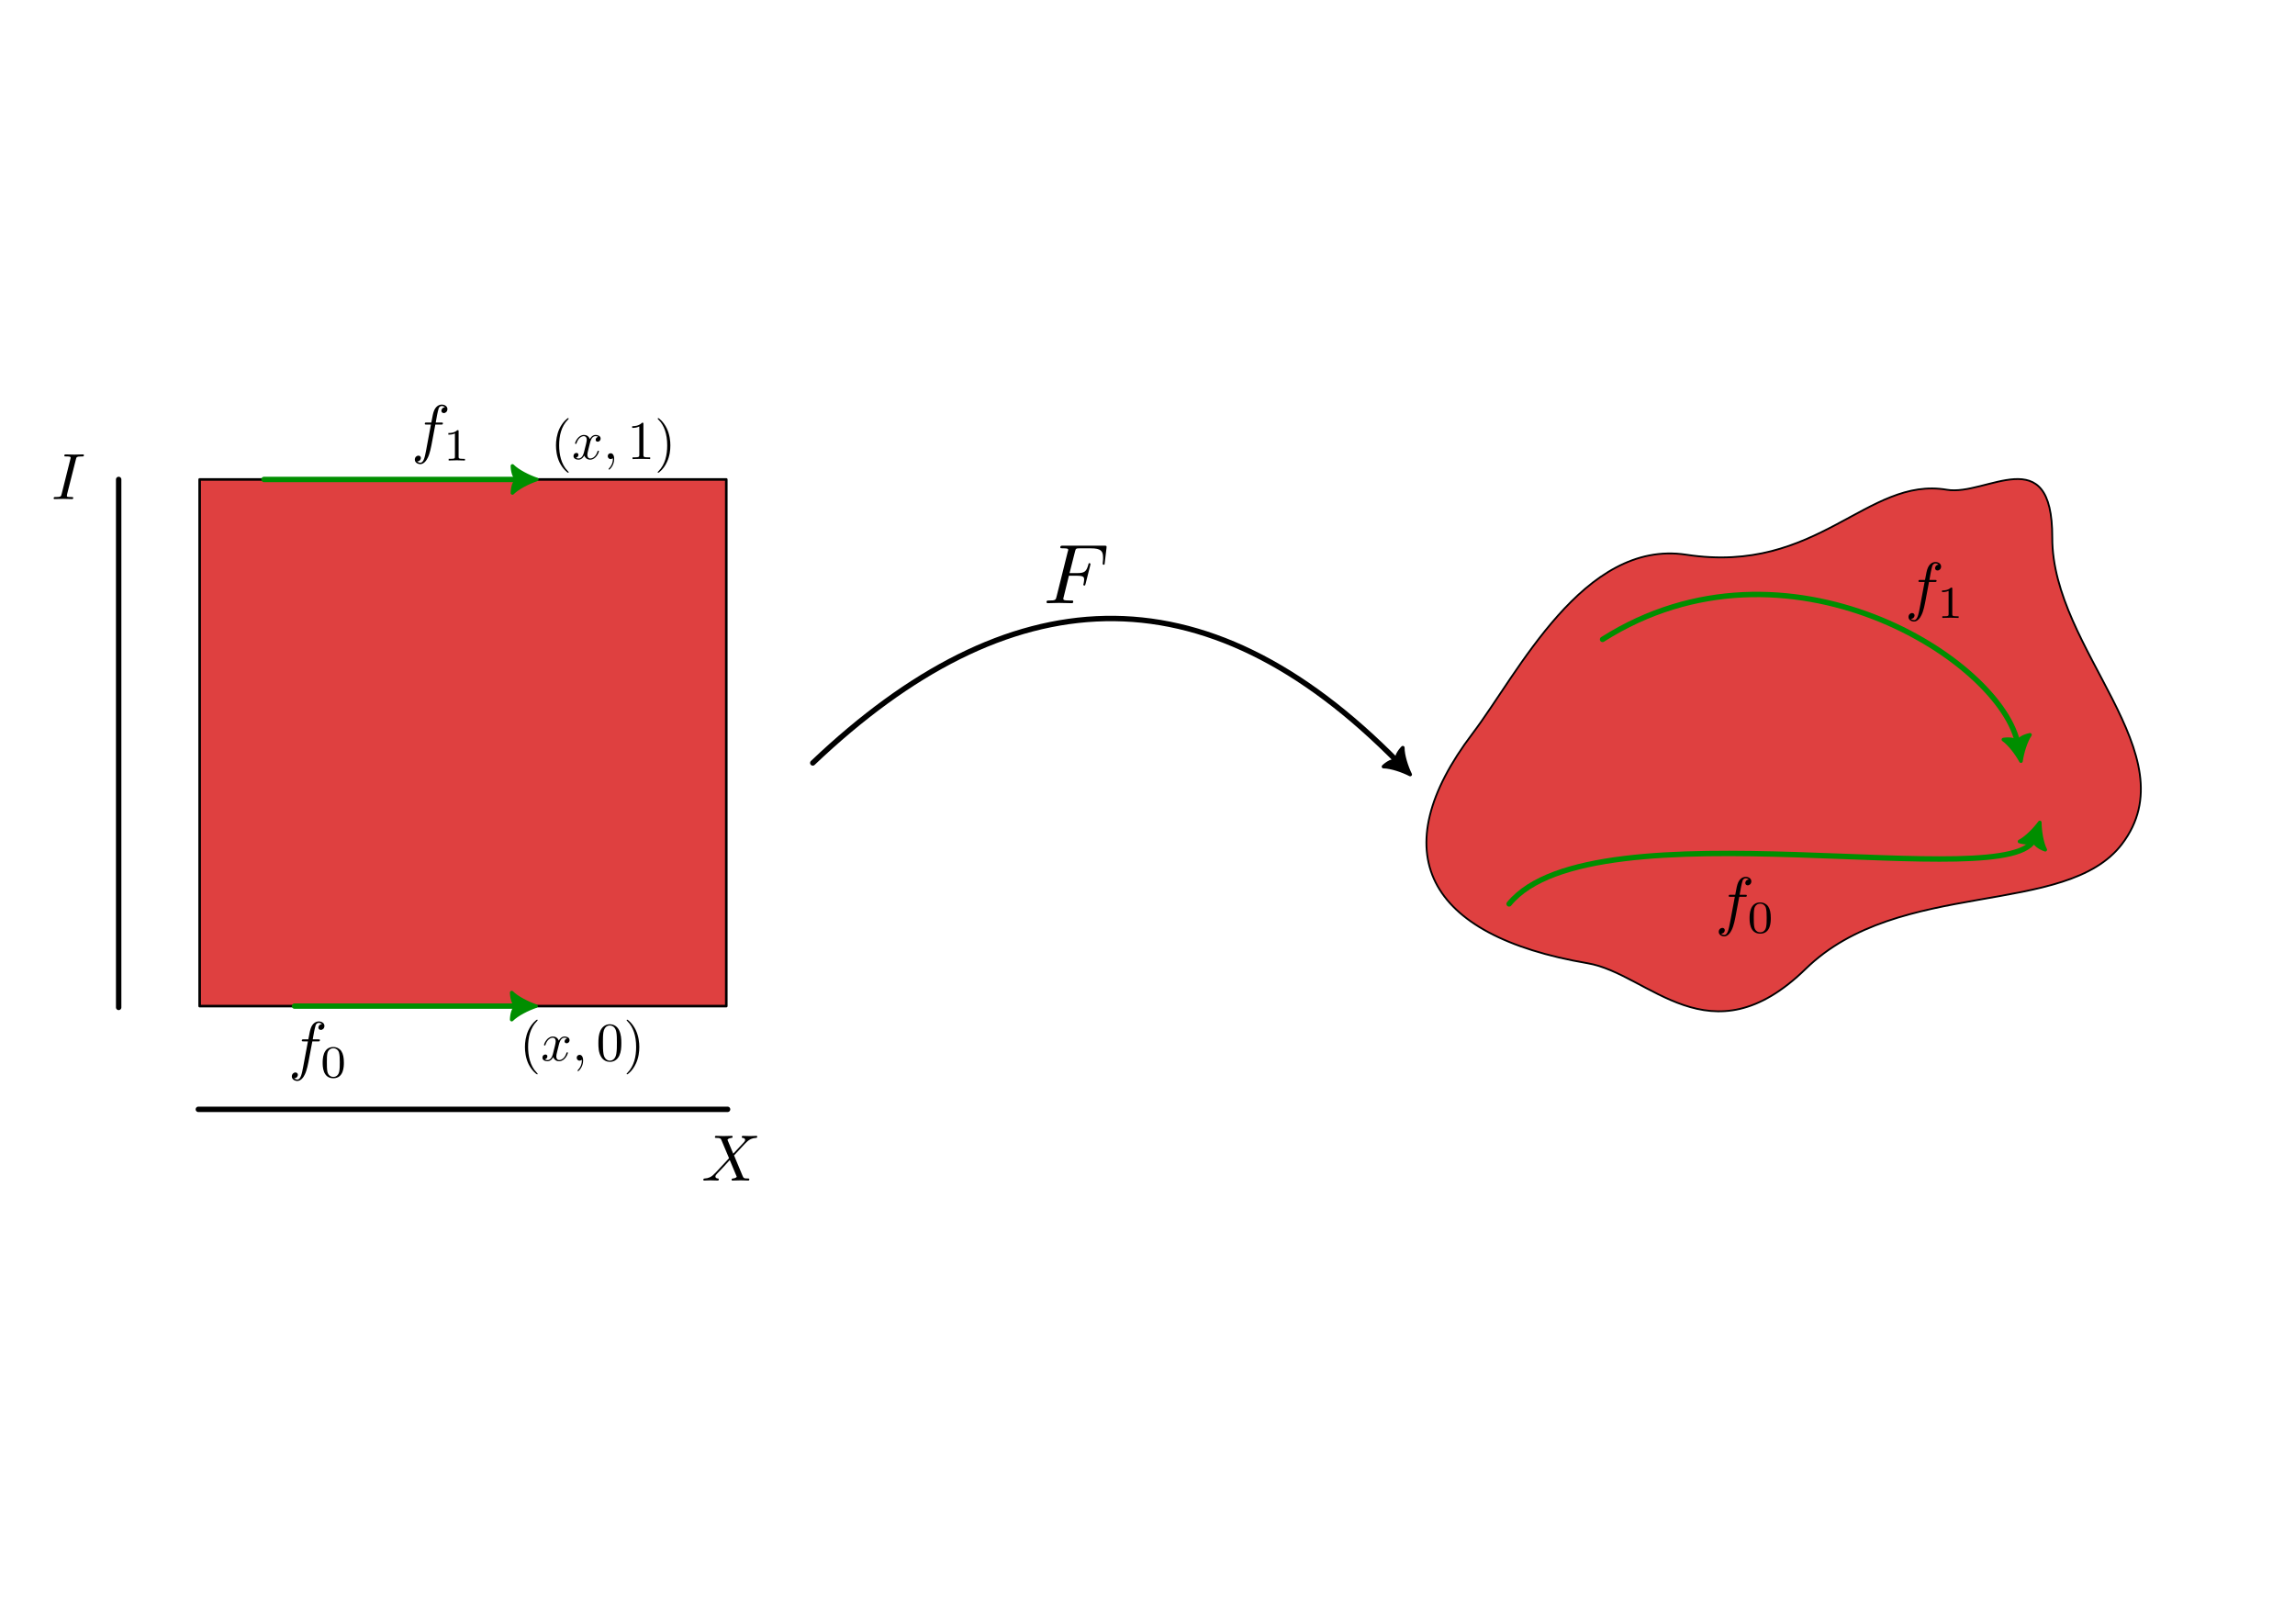
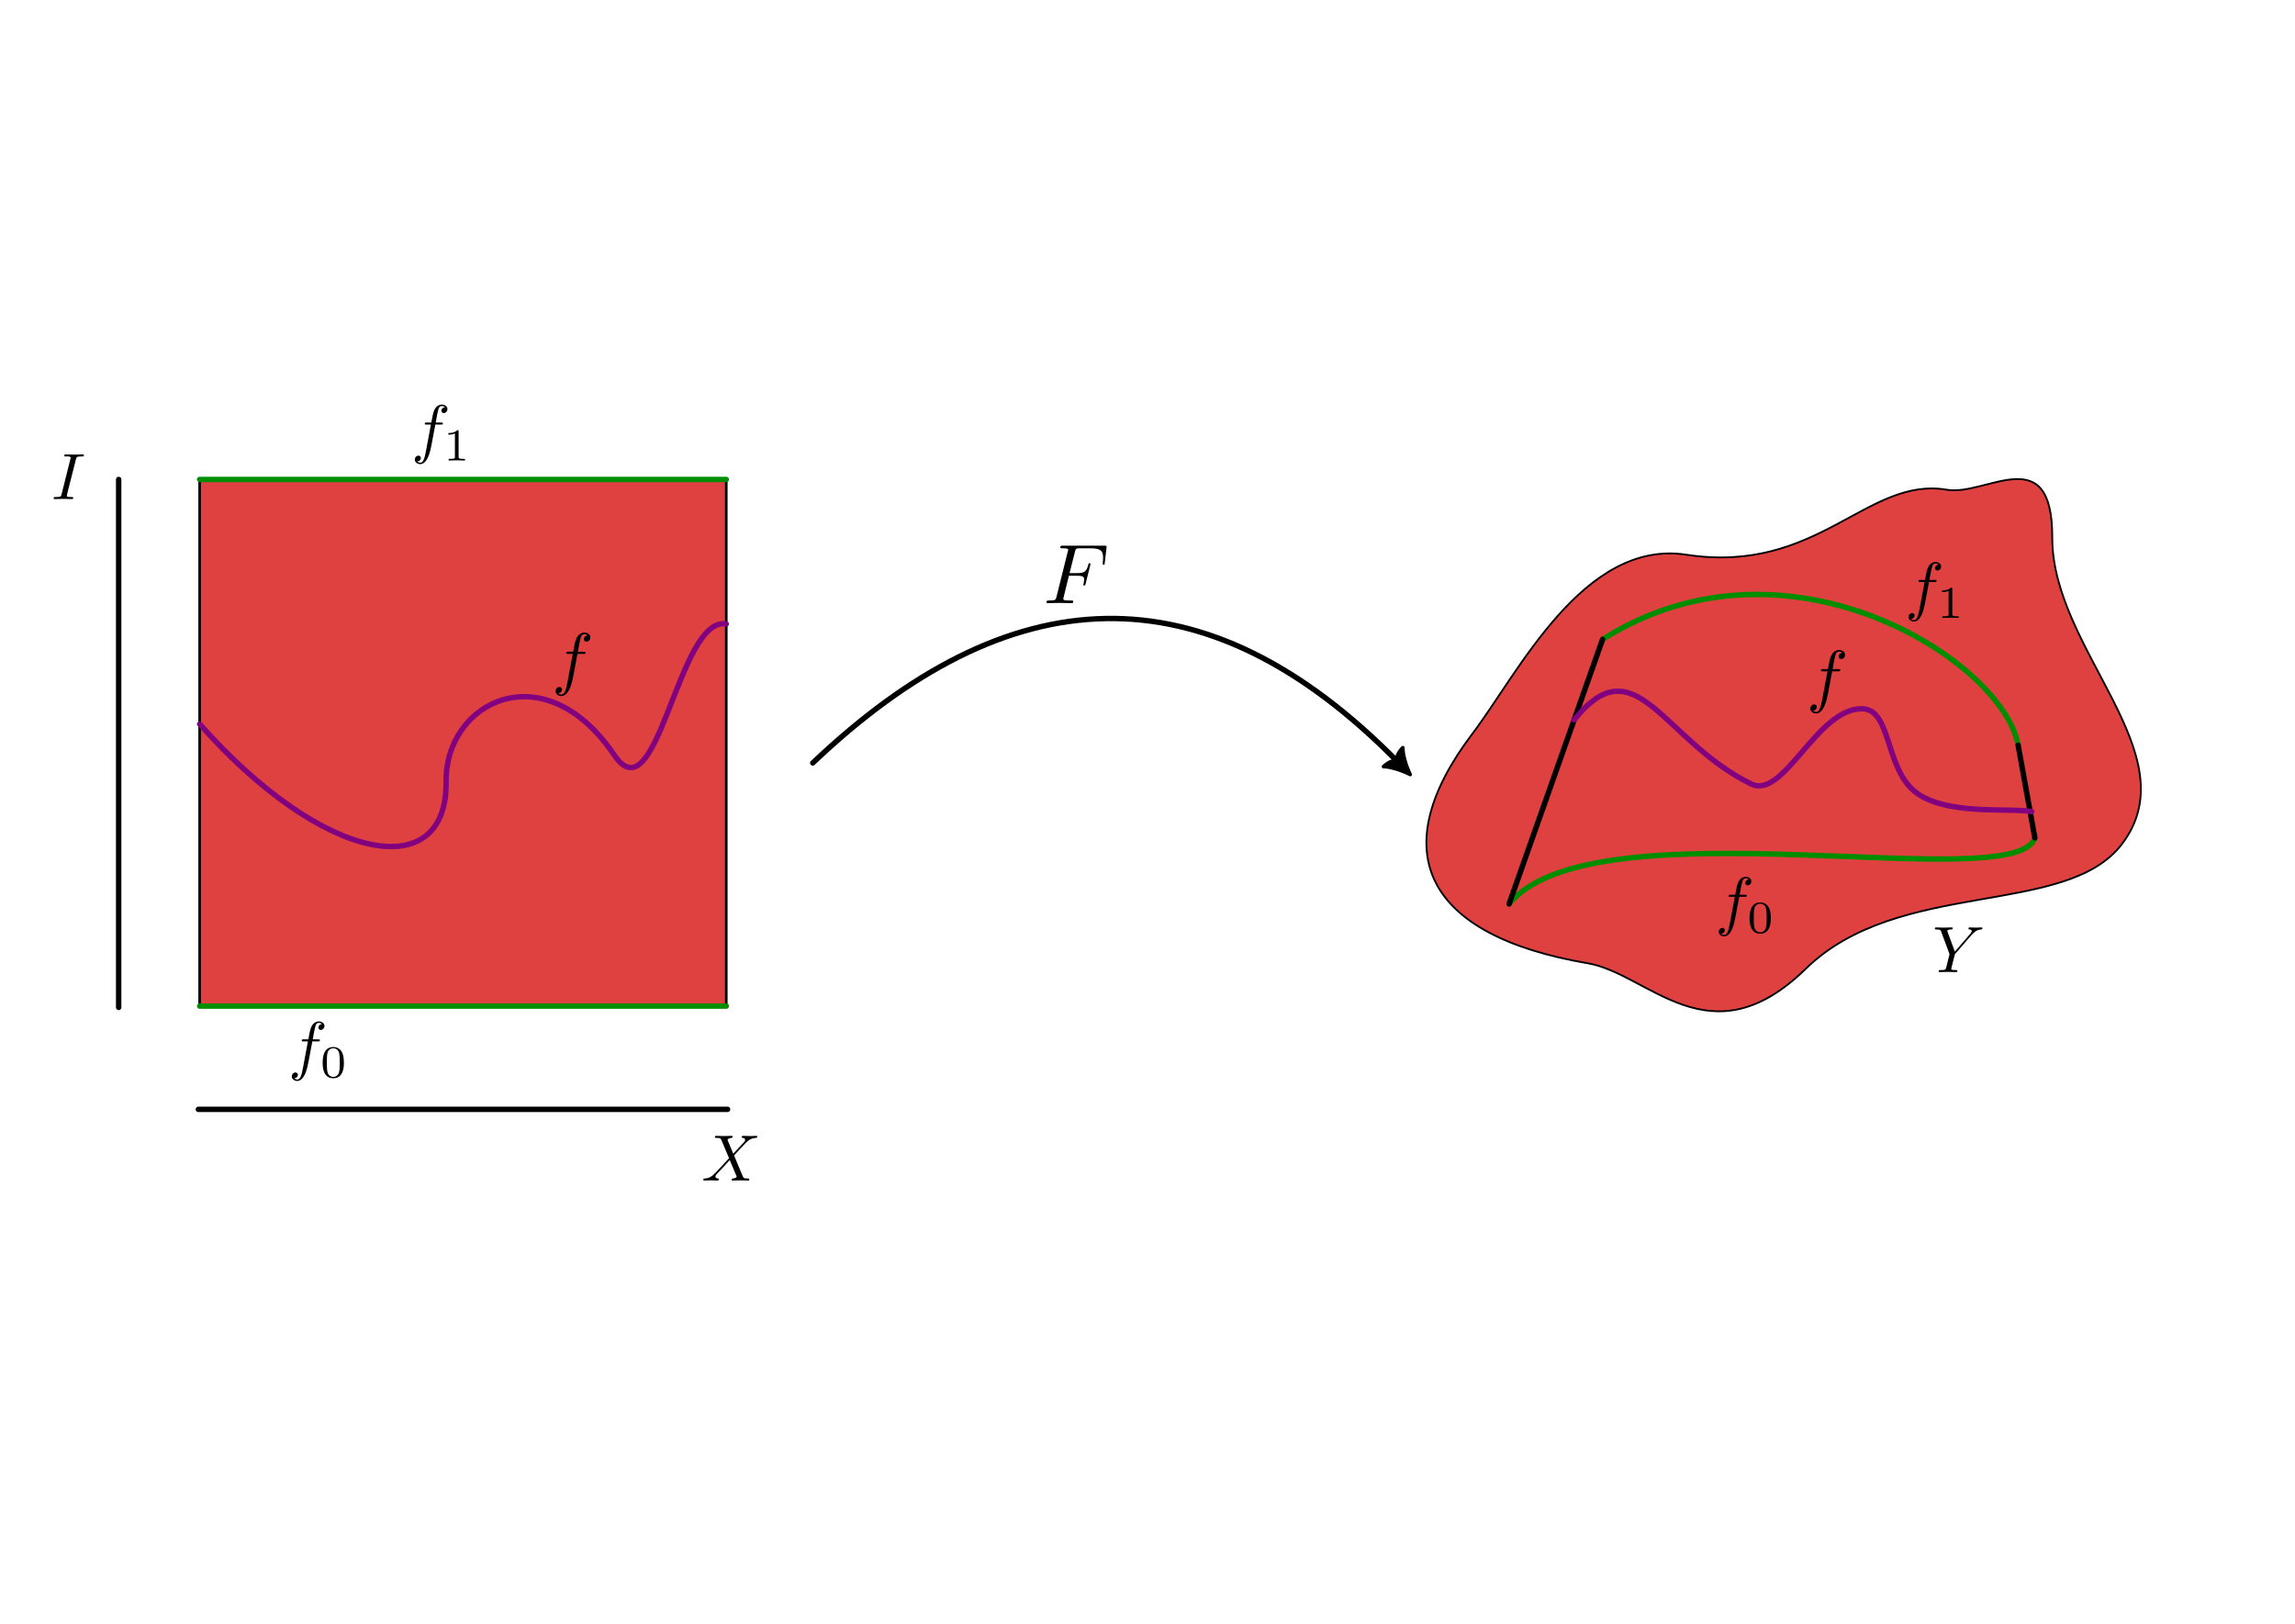
<svg xmlns="http://www.w3.org/2000/svg" stroke-miterlimit="10" style="fill-rule:nonzero;clip-rule:evenodd;stroke-linecap:round;stroke-linejoin:round;" version="1.1" viewBox="0 0 3370.82 2384.24" xml:space="preserve" id="svg782">
  <defs id="defs777">
-     <marker style="overflow:visible" id="marker1425" refX="0" refY="0" orient="auto-start-reverse" markerWidth="5.167" markerHeight="5.667" viewBox="0 0 5.167 5.667" preserveAspectRatio="xMidYMid">
-       <path transform="scale(0.5)" style="fill:context-stroke;fill-rule:evenodd;stroke:context-stroke;stroke-width:1pt" d="m 6,0 c -3,1 -7,3 -9,5 0,0 0,-4 2,-5 -2,-1 -2,-5 -2,-5 2,2 6,4 9,5 z" id="path1423" />
-     </marker>
-     <marker style="overflow:visible" id="Arrow5" refX="0" refY="0" orient="auto-start-reverse" markerWidth="5.167" markerHeight="5.667" viewBox="0 0 5.167 5.667" preserveAspectRatio="xMidYMid">
-       <path transform="scale(0.5)" style="fill:context-stroke;fill-rule:evenodd;stroke:context-stroke;stroke-width:1pt" d="m 6,0 c -3,1 -7,3 -9,5 0,0 0,-4 2,-5 -2,-1 -2,-5 -2,-5 2,2 6,4 9,5 z" id="path8893" />
-     </marker>
    <marker style="overflow:visible" id="marker1425-3" refX="0" refY="0" orient="auto-start-reverse" markerWidth="5.167" markerHeight="5.667" viewBox="0 0 5.167 5.667" preserveAspectRatio="xMidYMid">
      <path transform="scale(0.5)" style="fill:context-stroke;fill-rule:evenodd;stroke:context-stroke;stroke-width:1pt" d="m 6,0 c -3,1 -7,3 -9,5 0,0 0,-4 2,-5 -2,-1 -2,-5 -2,-5 2,2 6,4 9,5 z" id="path1423-6" />
-     </marker>
-     <marker style="overflow:visible" id="marker1425-5" refX="0" refY="0" orient="auto-start-reverse" markerWidth="5.167" markerHeight="5.667" viewBox="0 0 5.167 5.667" preserveAspectRatio="xMidYMid">
-       <path transform="scale(0.5)" style="fill:context-stroke;fill-rule:evenodd;stroke:context-stroke;stroke-width:1pt" d="m 6,0 c -3,1 -7,3 -9,5 0,0 0,-4 2,-5 -2,-1 -2,-5 -2,-5 2,2 6,4 9,5 z" id="path1423-3" />
    </marker>
  </defs>
  <g id="Layer-1" style="fill:#d40000;fill-opacity:0.749;stroke:#000000;stroke-width:3.78;stroke-dasharray:none;stroke-opacity:1" transform="matrix(0.6947466,0,0,0.6947466,1414.623,99.91264)">
    <path d="m 1077.05,1406.71 c 96.29,-126.93 234.07,-411.115 451.81,-377.86 278.6,42.55 381.78,-166.13 550.93,-137.33 82.96,14.125 223.29,-107.641 222.76,101.219 -0.61,237.921 291.37,457.961 147.41,647.741 -118.24,155.88 -471.32,71.35 -668.51,263.74 -203.06,198.1 -331.56,10.4 -461,-11.64 -343.23,-58.45 -433.233,-235.6 -243.4,-485.87 z" fill="#d40000" fill-opacity="0.75" fill-rule="nonzero" opacity="1" stroke="#000000" stroke-linecap="round" stroke-linejoin="miter" stroke-width="1.245" id="path779" style="fill:#d40000;fill-opacity:0.749;stroke:#000000;stroke-width:3.78;stroke-dasharray:none;stroke-opacity:1" />
  </g>
  <rect style="fill:#d40000;fill-opacity:0.749;stroke:#000000;stroke-width:3.78;stroke-dasharray:none;stroke-opacity:1" id="rect996" width="773.522" height="773.522" x="293.223" y="704.163" />
-   <path style="fill:#008000;fill-opacity:0.749;stroke:#008e00;stroke-width:7.937;stroke-dasharray:none;stroke-opacity:1;marker-end:url(#marker1425)" d="M 387.781,704.163 H 764.549" id="path1052" />
-   <path style="fill:#008000;fill-opacity:0.749;stroke:#008e00;stroke-width:7.937;stroke-dasharray:none;stroke-opacity:1;marker-end:url(#Arrow5)" d="M 432.602,1477.685 H 763.487" id="path1108" />
-   <path style="clip-rule:evenodd;fill:none;fill-opacity:0.749;fill-rule:nonzero;stroke:#008e00;stroke-width:7.937;stroke-linecap:round;stroke-linejoin:round;stroke-dasharray:none;stroke-opacity:1;marker-end:url(#marker1425-3)" d="m 2216.527,1327.573 c 123.252,-150.772 744.19,-9.622 772.198,-96.949" id="path1052-7" />
-   <path style="clip-rule:evenodd;fill:none;fill-opacity:0.749;fill-rule:nonzero;stroke:#008e00;stroke-width:7.937;stroke-linecap:round;stroke-linejoin:round;stroke-dasharray:none;stroke-opacity:1;marker-end:url(#marker1425-5)" d="m 2353.788,939.101 c 270.63,-171.6 588.176,31.453 610.356,155.344" id="path1052-5" />
+   <path style="fill:#008000;fill-opacity:0.749;stroke:#008e00;stroke-width:7.937;stroke-dasharray:none;stroke-opacity:1;marker-end:" d="M 293.223,704.163 H 1066.745" id="path1052" />
+   <path style="fill:#008000;fill-opacity:0.749;stroke:#008e00;stroke-width:7.937;stroke-dasharray:none;stroke-opacity:1;marker-end:" d="M 293.223,1477.685 H 1066.745" id="path1108" />
+   <path style="clip-rule:evenodd;fill:none;fill-opacity:0.749;fill-rule:nonzero;stroke:#008e00;stroke-width:7.937;stroke-linecap:round;stroke-linejoin:round;stroke-dasharray:none;stroke-opacity:1;marker-end:" d="m 2216.527,1327.573 c 123.252,-150.772 744.19,-9.622 772.198,-96.949" id="path1052-7" />
+   <path style="clip-rule:evenodd;fill:none;fill-opacity:0.749;fill-rule:nonzero;stroke:#008e00;stroke-width:7.937;stroke-linecap:round;stroke-linejoin:round;stroke-dasharray:none;stroke-opacity:1;marker-end:" d="m 2353.788,939.101 c 270.63,-171.6 588.176,31.453 610.356,155.344" id="path1052-5" />
  <path style="fill:none;fill-opacity:0.749;stroke:#000000;stroke-width:7.937;stroke-dasharray:none;stroke-opacity:1;marker-end:url(#marker1425-3)" d="m 1193.777,1120.529 c 286.174,-271.906 573.042,-293.632 860.784,0" id="path1700" />
  <path style="fill:none;fill-opacity:0.749;stroke:#000000;stroke-width:7.937;stroke-dasharray:none;stroke-opacity:1" d="M 174.285,704.163 V 1479.575" id="path1865" />
  <path style="fill:none;fill-opacity:0.749;stroke:#000000;stroke-width:7.937;stroke-dasharray:none;stroke-opacity:1" d="M 1068.635,1629.303 H 291.333" id="path1891" />
  <g fill="#000000" fill-opacity="1" id="g44" transform="matrix(9.633692,0,0,9.633692,144.8788,944.2713)">
    <g id="use42" transform="translate(91.925,81.963)">
      <path d="M 4.828,-4.094 4,-6.078 c -0.031,-0.078 -0.047,-0.125 -0.047,-0.125 0,-0.062 0.156,-0.25 0.578,-0.297 0.109,-0.016 0.203,-0.016 0.203,-0.188 0,-0.125 -0.125,-0.125 -0.156,-0.125 -0.406,0 -0.828,0.031 -1.25,0.031 -0.25,0 -0.859,-0.031 -1.109,-0.031 -0.062,0 -0.188,0 -0.188,0.203 C 2.031,-6.5 2.141,-6.5 2.266,-6.5 c 0.594,0 0.656,0.094 0.75,0.312 l 1.172,2.781 -2.109,2.266 -0.125,0.109 C 1.469,-0.5 1,-0.344 0.484,-0.312 c -0.125,0.016 -0.219,0.016 -0.219,0.203 0,0.016 0,0.109 0.141,0.109 0.297,0 0.625,-0.031 0.922,-0.031 C 1.703,-0.031 2.094,0 2.453,0 2.516,0 2.625,0 2.625,-0.203 2.625,-0.297 2.531,-0.312 2.516,-0.312 c -0.094,0 -0.406,-0.031 -0.406,-0.312 0,-0.156 0.156,-0.312 0.266,-0.438 L 3.406,-2.141 4.297,-3.125 l 1,2.391 c 0.047,0.109 0.062,0.109 0.062,0.141 0,0.078 -0.203,0.25 -0.578,0.281 C 4.672,-0.297 4.578,-0.297 4.578,-0.125 4.578,0 4.688,0 4.719,0 5,0 5.703,-0.031 5.984,-0.031 6.234,-0.031 6.844,0 7.094,0 c 0.062,0 0.188,0 0.188,-0.188 0,-0.125 -0.109,-0.125 -0.188,-0.125 -0.656,0 -0.688,-0.031 -0.859,-0.438 C 5.859,-1.672 5.188,-3.234 4.953,-3.828 5.625,-4.531 6.672,-5.719 7,-5.984 7.281,-6.234 7.672,-6.469 8.266,-6.5 c 0.125,-0.016 0.219,-0.016 0.219,-0.203 0,0 0,-0.109 -0.125,-0.109 -0.297,0 -0.641,0.031 -0.938,0.031 -0.375,0 -0.75,-0.031 -1.109,-0.031 -0.062,0 -0.188,0 -0.188,0.203 0,0.062 0.047,0.094 0.109,0.109 0.094,0.016 0.406,0.031 0.406,0.312 0,0.141 -0.109,0.266 -0.188,0.359 z m 0,0" id="path102" />
    </g>
  </g>
  <g fill="#000000" fill-opacity="1" id="g48" transform="matrix(9.633692,0,0,9.633692,-929.1326,-56.59675)">
    <g id="use46" transform="translate(104.2836,81.963)">
      <path d="M 3.734,-6.047 C 3.812,-6.406 3.844,-6.5 4.641,-6.5 c 0.234,0 0.312,0 0.312,-0.188 0,-0.125 -0.109,-0.125 -0.141,-0.125 -0.297,0 -1.031,0.031 -1.328,0.031 -0.297,0 -1.016,-0.031 -1.328,-0.031 -0.062,0 -0.188,0 -0.188,0.203 C 1.969,-6.5 2.047,-6.5 2.25,-6.5 c 0.406,0 0.688,0 0.688,0.188 0,0.047 0,0.078 -0.031,0.156 l -1.344,5.375 c -0.094,0.375 -0.109,0.469 -0.906,0.469 -0.234,0 -0.312,0 -0.312,0.203 C 0.344,0 0.453,0 0.484,0 0.781,0 1.5,-0.031 1.797,-0.031 2.094,-0.031 2.828,0 3.125,0 c 0.078,0 0.203,0 0.203,-0.188 0,-0.125 -0.078,-0.125 -0.297,-0.125 -0.188,0 -0.234,0 -0.422,-0.016 -0.219,-0.016 -0.25,-0.062 -0.25,-0.172 0,-0.078 0.016,-0.156 0.031,-0.234 z m 0,0" id="path106" />
    </g>
  </g>
  <g id="g2148" transform="translate(-1156.894,-33.34042)">
    <g fill="#000000" fill-opacity="1" id="g52" transform="matrix(9.633692,0,0,9.633692,494.0398,811.6441)">
      <g id="use50" transform="translate(112.7678,81.963)">
        <path d="m 3.656,-3.984 h 0.859 c 0.203,0 0.297,0 0.297,-0.203 0,-0.109 -0.094,-0.109 -0.266,-0.109 H 3.719 L 3.922,-5.438 c 0.047,-0.203 0.188,-0.906 0.25,-1.031 0.078,-0.188 0.25,-0.344 0.469,-0.344 0.031,0 0.297,0 0.484,0.188 -0.438,0.031 -0.547,0.391 -0.547,0.531 0,0.234 0.188,0.359 0.375,0.359 C 5.219,-5.734 5.5,-5.969 5.5,-6.344 c 0,-0.453 -0.453,-0.688 -0.859,-0.688 -0.344,0 -0.969,0.188 -1.266,1.172 -0.062,0.203 -0.094,0.312 -0.328,1.562 h -0.688 c -0.203,0 -0.312,0 -0.312,0.188 0,0.125 0.094,0.125 0.281,0.125 h 0.656 L 2.25,-0.047 c -0.188,0.969 -0.359,1.875 -0.875,1.875 -0.047,0 -0.281,0 -0.484,-0.188 C 1.359,1.609 1.453,1.25 1.453,1.109 1.453,0.875 1.266,0.75 1.078,0.75 0.812,0.75 0.531,0.984 0.531,1.359 c 0,0.438 0.438,0.688 0.844,0.688 0.547,0 0.953,-0.594 1.125,-0.969 0.328,-0.625 0.547,-1.828 0.562,-1.906 z m 0,0" id="path110" />
      </g>
    </g>
    <g fill="#000000" fill-opacity="1" id="g56" transform="matrix(9.633692,0,0,9.633692,494.0398,811.6441)">
      <g id="use54" transform="translate(117.641,83.457)">
        <path d="M 3.594,-2.219 C 3.594,-2.984 3.5,-3.547 3.188,-4.031 2.969,-4.344 2.531,-4.625 1.984,-4.625 c -1.625,0 -1.625,1.906 -1.625,2.406 0,0.5 0,2.359 1.625,2.359 1.609,0 1.609,-1.859 1.609,-2.359 z M 1.984,-0.062 c -0.328,0 -0.75,-0.188 -0.891,-0.75 C 1,-1.219 1,-1.797 1,-2.312 1,-2.828 1,-3.359 1.094,-3.734 1.25,-4.281 1.688,-4.438 1.984,-4.438 c 0.375,0 0.734,0.234 0.859,0.641 0.109,0.375 0.125,0.875 0.125,1.484 0,0.516 0,1.031 -0.094,1.469 -0.141,0.641 -0.609,0.781 -0.891,0.781 z m 0,0" id="path114" />
      </g>
    </g>
  </g>
  <g id="g2180" transform="translate(-1098.243,-939.2939)">
    <g fill="#000000" fill-opacity="1" id="g60" transform="matrix(9.633692,0,0,9.633692,494.0398,811.6441)">
      <g id="use58" transform="translate(125.432,81.963)">
        <path d="m 3.656,-3.984 h 0.859 c 0.203,0 0.297,0 0.297,-0.203 0,-0.109 -0.094,-0.109 -0.266,-0.109 H 3.719 L 3.922,-5.438 c 0.047,-0.203 0.188,-0.906 0.25,-1.031 0.078,-0.188 0.25,-0.344 0.469,-0.344 0.031,0 0.297,0 0.484,0.188 -0.438,0.031 -0.547,0.391 -0.547,0.531 0,0.234 0.188,0.359 0.375,0.359 C 5.219,-5.734 5.5,-5.969 5.5,-6.344 c 0,-0.453 -0.453,-0.688 -0.859,-0.688 -0.344,0 -0.969,0.188 -1.266,1.172 -0.062,0.203 -0.094,0.312 -0.328,1.562 h -0.688 c -0.203,0 -0.312,0 -0.312,0.188 0,0.125 0.094,0.125 0.281,0.125 h 0.656 L 2.25,-0.047 c -0.188,0.969 -0.359,1.875 -0.875,1.875 -0.047,0 -0.281,0 -0.484,-0.188 C 1.359,1.609 1.453,1.25 1.453,1.109 1.453,0.875 1.266,0.75 1.078,0.75 0.812,0.75 0.531,0.984 0.531,1.359 c 0,0.438 0.438,0.688 0.844,0.688 0.547,0 0.953,-0.594 1.125,-0.969 0.328,-0.625 0.547,-1.828 0.562,-1.906 z m 0,0" id="path118" />
      </g>
    </g>
    <g fill="#000000" fill-opacity="1" id="g64" transform="matrix(9.633692,0,0,9.633692,494.0398,811.6441)">
      <g id="use62" transform="translate(130.309,83.457)">
        <path d="m 2.328,-4.438 c 0,-0.188 0,-0.188 -0.203,-0.188 -0.453,0.438 -1.078,0.438 -1.359,0.438 v 0.25 c 0.156,0 0.625,0 1,-0.188 v 3.547 c 0,0.234 0,0.328 -0.688,0.328 H 0.812 V 0 c 0.125,0 0.984,-0.031 1.234,-0.031 0.219,0 1.094,0.031 1.25,0.031 V -0.25 H 3.031 c -0.703,0 -0.703,-0.094 -0.703,-0.328 z m 0,0" id="path122" />
      </g>
    </g>
  </g>
-   <g id="g2219" transform="matrix(0.8355049,0,0,0.8355049,-761.2279,219.954)">
-     <g fill="#000000" fill-opacity="1" id="g68" transform="matrix(9.633692,0,0,9.633692,494.0398,811.6441)">
-       <g id="use66" transform="translate(138.099,81.963)">
-         <path d="m 3.297,2.391 c 0,-0.031 0,-0.047 -0.172,-0.219 C 1.891,0.922 1.562,-0.969 1.562,-2.5 c 0,-1.734 0.375,-3.469 1.609,-4.703 0.125,-0.125 0.125,-0.141 0.125,-0.172 0,-0.078 -0.031,-0.109 -0.094,-0.109 -0.109,0 -1,0.688 -1.594,1.953 -0.5,1.094 -0.625,2.203 -0.625,3.031 0,0.781 0.109,1.984 0.656,3.125 C 2.25,1.844 3.094,2.5 3.203,2.5 c 0.062,0 0.094,-0.031 0.094,-0.109 z m 0,0" id="path126" />
-       </g>
-     </g>
-     <g fill="#000000" fill-opacity="1" id="g74" transform="matrix(9.633692,0,0,9.633692,494.0398,811.6441)">
-       <g id="use70" transform="translate(141.974,81.963)">
-         <path d="M 3.328,-3.016 C 3.391,-3.266 3.625,-4.188 4.312,-4.188 c 0.047,0 0.297,0 0.5,0.125 C 4.531,-4 4.344,-3.766 4.344,-3.516 c 0,0.156 0.109,0.344 0.375,0.344 0.219,0 0.531,-0.172 0.531,-0.578 0,-0.516 -0.578,-0.656 -0.922,-0.656 -0.578,0 -0.922,0.531 -1.047,0.75 -0.25,-0.656 -0.781,-0.75 -1.078,-0.75 -1.031,0 -1.609,1.281 -1.609,1.531 0,0.109 0.109,0.109 0.125,0.109 0.078,0 0.109,-0.031 0.125,-0.109 0.344,-1.062 1,-1.312 1.344,-1.312 0.188,0 0.531,0.094 0.531,0.672 0,0.312 -0.172,0.969 -0.531,2.375 -0.156,0.609 -0.516,1.031 -0.953,1.031 -0.062,0 -0.281,0 -0.5,-0.125 0.25,-0.062 0.469,-0.266 0.469,-0.547 0,-0.266 -0.219,-0.344 -0.359,-0.344 -0.312,0 -0.547,0.25 -0.547,0.578 0,0.453 0.484,0.656 0.922,0.656 0.672,0 1.031,-0.703 1.047,-0.75 0.125,0.359 0.484,0.75 1.078,0.75 1.031,0 1.594,-1.281 1.594,-1.531 0,-0.109 -0.078,-0.109 -0.109,-0.109 -0.094,0 -0.109,0.047 -0.141,0.109 -0.328,1.078 -1,1.312 -1.312,1.312 -0.391,0 -0.547,-0.312 -0.547,-0.656 0,-0.219 0.047,-0.438 0.156,-0.875 z m 0,0" id="path130" />
-       </g>
-       <g id="use72" transform="translate(147.6676,81.963)">
-         <path d="m 2.031,-0.016 c 0,-0.656 -0.25,-1.047 -0.641,-1.047 -0.328,0 -0.531,0.25 -0.531,0.531 C 0.859,-0.266 1.062,0 1.391,0 1.5,0 1.641,-0.047 1.734,-0.125 1.766,-0.156 1.781,-0.156 1.781,-0.156 c 0.016,0 0.016,0 0.016,0.141 0,0.75 -0.344,1.344 -0.672,1.672 -0.109,0.109 -0.109,0.125 -0.109,0.156 0,0.078 0.047,0.109 0.094,0.109 0.109,0 0.922,-0.766 0.922,-1.938 z m 0,0" id="path134" />
-       </g>
-     </g>
-     <g fill="#000000" fill-opacity="1" id="g80" transform="matrix(9.633692,0,0,9.633692,494.0398,811.6441)">
-       <g id="use76" transform="translate(152.095,81.963)">
-         <path d="m 4.578,-3.188 c 0,-0.797 -0.047,-1.594 -0.391,-2.328 -0.453,-0.969 -1.281,-1.125 -1.688,-1.125 -0.609,0 -1.328,0.266 -1.75,1.188 -0.312,0.688 -0.359,1.469 -0.359,2.266 0,0.75 0.031,1.641 0.453,2.406 0.422,0.797 1.156,1 1.641,1 0.531,0 1.297,-0.203 1.734,-1.156 0.312,-0.688 0.359,-1.469 0.359,-2.25 z M 2.484,0 C 2.094,0 1.5,-0.25 1.328,-1.203 1.219,-1.797 1.219,-2.719 1.219,-3.312 c 0,-0.641 0,-1.297 0.078,-1.828 0.188,-1.188 0.938,-1.281 1.188,-1.281 0.328,0 0.984,0.188 1.172,1.172 0.109,0.562 0.109,1.312 0.109,1.938 0,0.75 0,1.422 -0.109,2.062 C 3.5,-0.297 2.938,0 2.484,0 Z m 0,0" id="path138" />
-       </g>
-       <g id="use78" transform="translate(157.0763,81.963)">
-         <path d="m 2.875,-2.5 c 0,-0.766 -0.109,-1.969 -0.656,-3.109 -0.594,-1.219 -1.453,-1.875 -1.547,-1.875 -0.062,0 -0.109,0.047 -0.109,0.109 0,0.031 0,0.047 0.188,0.234 0.984,0.984 1.547,2.562 1.547,4.641 0,1.719 -0.359,3.469 -1.594,4.719 C 0.562,2.344 0.562,2.359 0.562,2.391 0.562,2.453 0.609,2.5 0.672,2.5 0.766,2.5 1.672,1.812 2.25,0.547 2.766,-0.547 2.875,-1.656 2.875,-2.5 Z m 0,0" id="path142" />
-       </g>
-     </g>
-   </g>
-   <g id="g2258" transform="matrix(0.8355049,0,0,0.8355049,-926.2745,-663.5957)">
-     <g fill="#000000" fill-opacity="1" id="g84" transform="matrix(9.633692,0,0,9.633692,494.0398,811.6441)">
-       <g id="use82" transform="translate(164.2683,81.963)">
-         <path d="m 3.297,2.391 c 0,-0.031 0,-0.047 -0.172,-0.219 C 1.891,0.922 1.562,-0.969 1.562,-2.5 c 0,-1.734 0.375,-3.469 1.609,-4.703 0.125,-0.125 0.125,-0.141 0.125,-0.172 0,-0.078 -0.031,-0.109 -0.094,-0.109 -0.109,0 -1,0.688 -1.594,1.953 -0.5,1.094 -0.625,2.203 -0.625,3.031 0,0.781 0.109,1.984 0.656,3.125 C 2.25,1.844 3.094,2.5 3.203,2.5 c 0.062,0 0.094,-0.031 0.094,-0.109 z m 0,0" id="path146" />
-       </g>
-     </g>
-     <g fill="#000000" fill-opacity="1" id="g90" transform="matrix(9.633692,0,0,9.633692,494.0398,811.6441)">
-       <g id="use86" transform="translate(168.146,81.963)">
-         <path d="M 3.328,-3.016 C 3.391,-3.266 3.625,-4.188 4.312,-4.188 c 0.047,0 0.297,0 0.5,0.125 C 4.531,-4 4.344,-3.766 4.344,-3.516 c 0,0.156 0.109,0.344 0.375,0.344 0.219,0 0.531,-0.172 0.531,-0.578 0,-0.516 -0.578,-0.656 -0.922,-0.656 -0.578,0 -0.922,0.531 -1.047,0.75 -0.25,-0.656 -0.781,-0.75 -1.078,-0.75 -1.031,0 -1.609,1.281 -1.609,1.531 0,0.109 0.109,0.109 0.125,0.109 0.078,0 0.109,-0.031 0.125,-0.109 0.344,-1.062 1,-1.312 1.344,-1.312 0.188,0 0.531,0.094 0.531,0.672 0,0.312 -0.172,0.969 -0.531,2.375 -0.156,0.609 -0.516,1.031 -0.953,1.031 -0.062,0 -0.281,0 -0.5,-0.125 0.25,-0.062 0.469,-0.266 0.469,-0.547 0,-0.266 -0.219,-0.344 -0.359,-0.344 -0.312,0 -0.547,0.25 -0.547,0.578 0,0.453 0.484,0.656 0.922,0.656 0.672,0 1.031,-0.703 1.047,-0.75 0.125,0.359 0.484,0.75 1.078,0.75 1.031,0 1.594,-1.281 1.594,-1.531 0,-0.109 -0.078,-0.109 -0.109,-0.109 -0.094,0 -0.109,0.047 -0.141,0.109 -0.328,1.078 -1,1.312 -1.312,1.312 -0.391,0 -0.547,-0.312 -0.547,-0.656 0,-0.219 0.047,-0.438 0.156,-0.875 z m 0,0" id="path150" />
-       </g>
-       <g id="use88" transform="translate(173.8396,81.963)">
-         <path d="m 2.031,-0.016 c 0,-0.656 -0.25,-1.047 -0.641,-1.047 -0.328,0 -0.531,0.25 -0.531,0.531 C 0.859,-0.266 1.062,0 1.391,0 1.5,0 1.641,-0.047 1.734,-0.125 1.766,-0.156 1.781,-0.156 1.781,-0.156 c 0.016,0 0.016,0 0.016,0.141 0,0.75 -0.344,1.344 -0.672,1.672 -0.109,0.109 -0.109,0.125 -0.109,0.156 0,0.078 0.047,0.109 0.094,0.109 0.109,0 0.922,-0.766 0.922,-1.938 z m 0,0" id="path154" />
-       </g>
-     </g>
-     <g fill="#000000" fill-opacity="1" id="g96" transform="matrix(9.633692,0,0,9.633692,494.0398,811.6441)">
-       <g id="use92" transform="translate(178.268,81.963)">
-         <path d="m 2.938,-6.375 c 0,-0.25 0,-0.266 -0.234,-0.266 C 2.078,-6 1.203,-6 0.891,-6 v 0.312 c 0.203,0 0.781,0 1.297,-0.266 v 5.172 c 0,0.359 -0.031,0.469 -0.922,0.469 h -0.312 V 0 c 0.344,-0.031 1.203,-0.031 1.609,-0.031 0.391,0 1.266,0 1.609,0.031 v -0.312 h -0.312 c -0.906,0 -0.922,-0.109 -0.922,-0.469 z m 0,0" id="path158" />
-       </g>
-       <g id="use94" transform="translate(183.2493,81.963)">
-         <path d="m 2.875,-2.5 c 0,-0.766 -0.109,-1.969 -0.656,-3.109 -0.594,-1.219 -1.453,-1.875 -1.547,-1.875 -0.062,0 -0.109,0.047 -0.109,0.109 0,0.031 0,0.047 0.188,0.234 0.984,0.984 1.547,2.562 1.547,4.641 0,1.719 -0.359,3.469 -1.594,4.719 C 0.562,2.344 0.562,2.359 0.562,2.391 0.562,2.453 0.609,2.5 0.672,2.5 0.766,2.5 1.672,1.812 2.25,0.547 2.766,-0.547 2.875,-1.656 2.875,-2.5 Z m 0,0" id="path162" />
-       </g>
-     </g>
-   </g>
  <g id="g2180-6" transform="translate(1095.62,-708.0972)" style="clip-rule:evenodd;fill-rule:nonzero;stroke-linecap:round;stroke-linejoin:round">
    <g fill="#000000" fill-opacity="1" id="g60-2" transform="matrix(9.633692,0,0,9.633692,494.0398,811.6441)">
      <g id="use58-9" transform="translate(125.432,81.963)">
        <path d="m 3.656,-3.984 h 0.859 c 0.203,0 0.297,0 0.297,-0.203 0,-0.109 -0.094,-0.109 -0.266,-0.109 H 3.719 L 3.922,-5.438 c 0.047,-0.203 0.188,-0.906 0.25,-1.031 0.078,-0.188 0.25,-0.344 0.469,-0.344 0.031,0 0.297,0 0.484,0.188 -0.438,0.031 -0.547,0.391 -0.547,0.531 0,0.234 0.188,0.359 0.375,0.359 C 5.219,-5.734 5.5,-5.969 5.5,-6.344 c 0,-0.453 -0.453,-0.688 -0.859,-0.688 -0.344,0 -0.969,0.188 -1.266,1.172 -0.062,0.203 -0.094,0.312 -0.328,1.562 h -0.688 c -0.203,0 -0.312,0 -0.312,0.188 0,0.125 0.094,0.125 0.281,0.125 h 0.656 L 2.25,-0.047 c -0.188,0.969 -0.359,1.875 -0.875,1.875 -0.047,0 -0.281,0 -0.484,-0.188 C 1.359,1.609 1.453,1.25 1.453,1.109 1.453,0.875 1.266,0.75 1.078,0.75 0.812,0.75 0.531,0.984 0.531,1.359 c 0,0.438 0.438,0.688 0.844,0.688 0.547,0 0.953,-0.594 1.125,-0.969 0.328,-0.625 0.547,-1.828 0.562,-1.906 z m 0,0" id="path118-1" />
      </g>
    </g>
    <g fill="#000000" fill-opacity="1" id="g64-2" transform="matrix(9.633692,0,0,9.633692,494.0398,811.6441)">
      <g id="use62-7" transform="translate(130.309,83.457)">
        <path d="m 2.328,-4.438 c 0,-0.188 0,-0.188 -0.203,-0.188 -0.453,0.438 -1.078,0.438 -1.359,0.438 v 0.25 c 0.156,0 0.625,0 1,-0.188 v 3.547 c 0,0.234 0,0.328 -0.688,0.328 H 0.812 V 0 c 0.125,0 0.984,-0.031 1.234,-0.031 0.219,0 1.094,0.031 1.25,0.031 V -0.25 H 3.031 c -0.703,0 -0.703,-0.094 -0.703,-0.328 z m 0,0" id="path122-0" />
      </g>
    </g>
  </g>
  <g id="g2148-9" transform="translate(938.9011,-245.6995)" style="clip-rule:evenodd;fill-rule:nonzero;stroke-linecap:round;stroke-linejoin:round">
    <g fill="#000000" fill-opacity="1" id="g52-3" transform="matrix(9.633692,0,0,9.633692,494.0398,811.6441)">
      <g id="use50-6" transform="translate(112.7678,81.963)">
        <path d="m 3.656,-3.984 h 0.859 c 0.203,0 0.297,0 0.297,-0.203 0,-0.109 -0.094,-0.109 -0.266,-0.109 H 3.719 L 3.922,-5.438 c 0.047,-0.203 0.188,-0.906 0.25,-1.031 0.078,-0.188 0.25,-0.344 0.469,-0.344 0.031,0 0.297,0 0.484,0.188 -0.438,0.031 -0.547,0.391 -0.547,0.531 0,0.234 0.188,0.359 0.375,0.359 C 5.219,-5.734 5.5,-5.969 5.5,-6.344 c 0,-0.453 -0.453,-0.688 -0.859,-0.688 -0.344,0 -0.969,0.188 -1.266,1.172 -0.062,0.203 -0.094,0.312 -0.328,1.562 h -0.688 c -0.203,0 -0.312,0 -0.312,0.188 0,0.125 0.094,0.125 0.281,0.125 h 0.656 L 2.25,-0.047 c -0.188,0.969 -0.359,1.875 -0.875,1.875 -0.047,0 -0.281,0 -0.484,-0.188 C 1.359,1.609 1.453,1.25 1.453,1.109 1.453,0.875 1.266,0.75 1.078,0.75 0.812,0.75 0.531,0.984 0.531,1.359 c 0,0.438 0.438,0.688 0.844,0.688 0.547,0 0.953,-0.594 1.125,-0.969 0.328,-0.625 0.547,-1.828 0.562,-1.906 z m 0,0" id="path110-0" />
      </g>
    </g>
    <g fill="#000000" fill-opacity="1" id="g56-6" transform="matrix(9.633692,0,0,9.633692,494.0398,811.6441)">
      <g id="use54-2" transform="translate(117.641,83.457)">
        <path d="M 3.594,-2.219 C 3.594,-2.984 3.5,-3.547 3.188,-4.031 2.969,-4.344 2.531,-4.625 1.984,-4.625 c -1.625,0 -1.625,1.906 -1.625,2.406 0,0.5 0,2.359 1.625,2.359 1.609,0 1.609,-1.859 1.609,-2.359 z M 1.984,-0.062 c -0.328,0 -0.75,-0.188 -0.891,-0.75 C 1,-1.219 1,-1.797 1,-2.312 1,-2.828 1,-3.359 1.094,-3.734 1.25,-4.281 1.688,-4.438 1.984,-4.438 c 0.375,0 0.734,0.234 0.859,0.641 0.109,0.375 0.125,0.875 0.125,1.484 0,0.516 0,1.031 -0.094,1.469 -0.141,0.641 -0.609,0.781 -0.891,0.781 z m 0,0" id="path114-6" />
      </g>
    </g>
  </g>
  <g transform="matrix(7.782207,0,0,7.782207,1537.074,801.4458)" id="g2721">
    <g fill="#000000" fill-opacity="1" id="g12" transform="matrix(1.6,0,0,1.6,-147.68,-120.291)">
      <g id="use10" transform="translate(91.925,81.963)">
        <path d="m 3.016,-3.234 h 0.969 c 0.75,0 0.828,0.156 0.828,0.438 0,0.078 0,0.188 -0.062,0.5 C 4.719,-2.25 4.719,-2.219 4.719,-2.188 c 0,0.078 0.062,0.109 0.109,0.109 0.109,0 0.109,-0.031 0.156,-0.203 L 5.531,-4.453 C 5.562,-4.562 5.562,-4.578 5.562,-4.609 5.562,-4.625 5.547,-4.719 5.438,-4.719 5.344,-4.719 5.328,-4.672 5.297,-4.5 5.078,-3.734 4.859,-3.547 4,-3.547 H 3.094 l 0.641,-2.531 C 3.828,-6.438 3.844,-6.469 4.281,-6.469 h 1.312 c 1.219,0 1.453,0.328 1.453,1.094 0,0.234 0,0.266 -0.031,0.547 C 7,-4.703 7,-4.688 7,-4.656 c 0,0.047 0.031,0.125 0.125,0.125 0.109,0 0.109,-0.062 0.125,-0.25 L 7.453,-6.516 C 7.484,-6.781 7.438,-6.781 7.188,-6.781 H 2.297 c -0.188,0 -0.297,0 -0.297,0.203 0,0.109 0.094,0.109 0.281,0.109 0.375,0 0.656,0 0.656,0.172 0,0.047 0,0.062 -0.062,0.25 L 1.562,-0.781 c -0.094,0.391 -0.109,0.469 -0.906,0.469 -0.172,0 -0.281,0 -0.281,0.188 C 0.375,0 0.5,0 0.531,0 0.812,0 1.562,-0.031 1.844,-0.031 2.172,-0.031 3,0 3.328,0 3.422,0 3.531,0 3.531,-0.188 3.531,-0.266 3.484,-0.297 3.484,-0.297 3.453,-0.312 3.422,-0.312 3.203,-0.312 c -0.219,0 -0.266,0 -0.516,-0.016 -0.297,-0.031 -0.328,-0.078 -0.328,-0.203 0,-0.016 0,-0.078 0.047,-0.219 z m 0,0" id="path18" />
      </g>
    </g>
  </g>
+   <path style="fill:#df0000;stroke:#000000;stroke-width:7.937;stroke-dasharray:none;stroke-opacity:1" d="M 2353.788,939.101 2216.527,1327.573" id="path1221" />
+   <path style="fill:#df0000;stroke:#000000;stroke-width:7.937;stroke-dasharray:none;stroke-opacity:1" d="m 2988.725,1230.624 -24.58,-136.179" id="path1229" />
+   <path style="fill:none;stroke:#800080;stroke-width:7.937;stroke-dasharray:none;stroke-opacity:1" d="m 293.223,1063.378 c 181.083,204.518 363.932,237.507 362.021,84.66 -1.468,-117.398 144.214,-190.932 246.838,-39.184 63.916,94.512 93.567,-204.481 164.663,-192.475" id="path1291" />
+   <g transform="matrix(6.415249,0,0,6.415249,816.0595,929.1128)" id="g1472">
+     <g fill="#000000" fill-opacity="1" id="g1470" transform="matrix(1.6,0,0,1.6,-147.93,-119.891)">
+       <g id="g1468" transform="translate(91.925,81.963)">
+         <path d="m 3.656,-3.984 h 0.859 c 0.203,0 0.297,0 0.297,-0.203 0,-0.109 -0.094,-0.109 -0.266,-0.109 H 3.719 L 3.922,-5.438 c 0.047,-0.203 0.188,-0.906 0.25,-1.031 0.078,-0.188 0.25,-0.344 0.469,-0.344 0.031,0 0.297,0 0.484,0.188 -0.438,0.031 -0.547,0.391 -0.547,0.531 0,0.234 0.188,0.359 0.375,0.359 C 5.219,-5.734 5.5,-5.969 5.5,-6.344 c 0,-0.453 -0.453,-0.688 -0.859,-0.688 -0.344,0 -0.969,0.188 -1.266,1.172 -0.062,0.203 -0.094,0.312 -0.328,1.562 h -0.688 c -0.203,0 -0.312,0 -0.312,0.188 0,0.125 0.094,0.125 0.281,0.125 h 0.656 L 2.25,-0.047 c -0.188,0.969 -0.359,1.875 -0.875,1.875 -0.047,0 -0.281,0 -0.484,-0.188 C 1.359,1.609 1.453,1.25 1.453,1.109 1.453,0.875 1.266,0.75 1.078,0.75 0.812,0.75 0.531,0.984 0.531,1.359 c 0,0.438 0.438,0.688 0.844,0.688 0.547,0 0.953,-0.594 1.125,-0.969 0.328,-0.625 0.547,-1.828 0.562,-1.906 z m 0,0" id="path1466" />
+       </g>
+     </g>
+   </g>
+   <g transform="matrix(6.415249,0,0,6.415249,2658.966,954.6814)" id="g1472-3" style="clip-rule:evenodd;fill-rule:nonzero;stroke-linecap:round;stroke-linejoin:round">
+     <g fill="#000000" fill-opacity="1" id="g1470-6" transform="matrix(1.6,0,0,1.6,-147.93,-119.891)">
+       <g id="g1468-7" transform="translate(91.925,81.963)">
+         <path d="m 3.656,-3.984 h 0.859 c 0.203,0 0.297,0 0.297,-0.203 0,-0.109 -0.094,-0.109 -0.266,-0.109 H 3.719 L 3.922,-5.438 c 0.047,-0.203 0.188,-0.906 0.25,-1.031 0.078,-0.188 0.25,-0.344 0.469,-0.344 0.031,0 0.297,0 0.484,0.188 -0.438,0.031 -0.547,0.391 -0.547,0.531 0,0.234 0.188,0.359 0.375,0.359 C 5.219,-5.734 5.5,-5.969 5.5,-6.344 c 0,-0.453 -0.453,-0.688 -0.859,-0.688 -0.344,0 -0.969,0.188 -1.266,1.172 -0.062,0.203 -0.094,0.312 -0.328,1.562 h -0.688 c -0.203,0 -0.312,0 -0.312,0.188 0,0.125 0.094,0.125 0.281,0.125 h 0.656 L 2.25,-0.047 c -0.188,0.969 -0.359,1.875 -0.875,1.875 -0.047,0 -0.281,0 -0.484,-0.188 C 1.359,1.609 1.453,1.25 1.453,1.109 1.453,0.875 1.266,0.75 1.078,0.75 0.812,0.75 0.531,0.984 0.531,1.359 c 0,0.438 0.438,0.688 0.844,0.688 0.547,0 0.953,-0.594 1.125,-0.969 0.328,-0.625 0.547,-1.828 0.562,-1.906 z m 0,0" id="path1466-5" />
+       </g>
+     </g>
+   </g>
+   <path style="fill:none;stroke:#800080;stroke-width:7.937;stroke-dasharray:none;stroke-opacity:1" d="m 2312.029,1057.286 c 90.568,-113.147 130.038,30.805 260.267,94.218 47.859,23.305 96.759,-112.26 163.048,-110.502 42.694,1.132 33.166,85.936 77.041,121.534 44.635,36.214 142.554,23.276 171.898,29.585" id="path1565" />
+   <g transform="matrix(6.021053,0,0,6.021053,2841.856,1362.111)" id="g1056">
+     <g fill="#000000" fill-opacity="1" id="g1054" transform="matrix(1.6,0,0,1.6,-147.63,-120.241)">
+       <g id="g1052" transform="translate(91.925,81.963)">
+         <path d="M 5.953,-5.672 6.094,-5.812 C 6.391,-6.109 6.719,-6.453 7.391,-6.5 7.5,-6.516 7.594,-6.516 7.594,-6.688 c 0,-0.078 -0.047,-0.125 -0.125,-0.125 -0.266,0 -0.547,0.031 -0.812,0.031 -0.344,0 -0.688,-0.031 -1,-0.031 -0.062,0 -0.188,0 -0.188,0.188 0,0.109 0.094,0.125 0.141,0.125 0.078,0 0.359,0.016 0.359,0.234 0,0.172 -0.234,0.422 -0.266,0.469 L 3.391,-3.125 2.297,-6.094 C 2.234,-6.234 2.234,-6.25 2.234,-6.266 2.234,-6.5 2.719,-6.5 2.828,-6.5 c 0.125,0 0.234,0 0.234,-0.203 0,-0.109 -0.125,-0.109 -0.156,-0.109 -0.281,0 -0.969,0.031 -1.25,0.031 -0.25,0 -0.875,-0.031 -1.125,-0.031 -0.047,0 -0.188,0 -0.188,0.203 C 0.344,-6.5 0.453,-6.5 0.578,-6.5 c 0.594,0 0.641,0.094 0.734,0.344 L 2.531,-2.875 c 0.016,0.031 0.047,0.141 0.047,0.156 0,0.031 -0.406,1.641 -0.453,1.828 C 2,-0.344 1.984,-0.312 1.188,-0.312 c -0.188,0 -0.266,0 -0.266,0.203 C 0.922,0 1.031,0 1.062,0 c 0.266,0 0.969,-0.031 1.25,-0.031 0.281,0 1,0.031 1.281,0.031 0.062,0 0.188,0 0.188,-0.203 C 3.781,-0.312 3.688,-0.312 3.5,-0.312 c -0.016,0 -0.203,0 -0.375,-0.016 C 2.906,-0.344 2.844,-0.375 2.844,-0.484 c 0,-0.078 0.094,-0.422 0.141,-0.625 l 0.359,-1.406 c 0.047,-0.203 0.062,-0.219 0.141,-0.312 z m 0,0" id="path1050" />
+       </g>
+     </g>
+   </g>
</svg>
